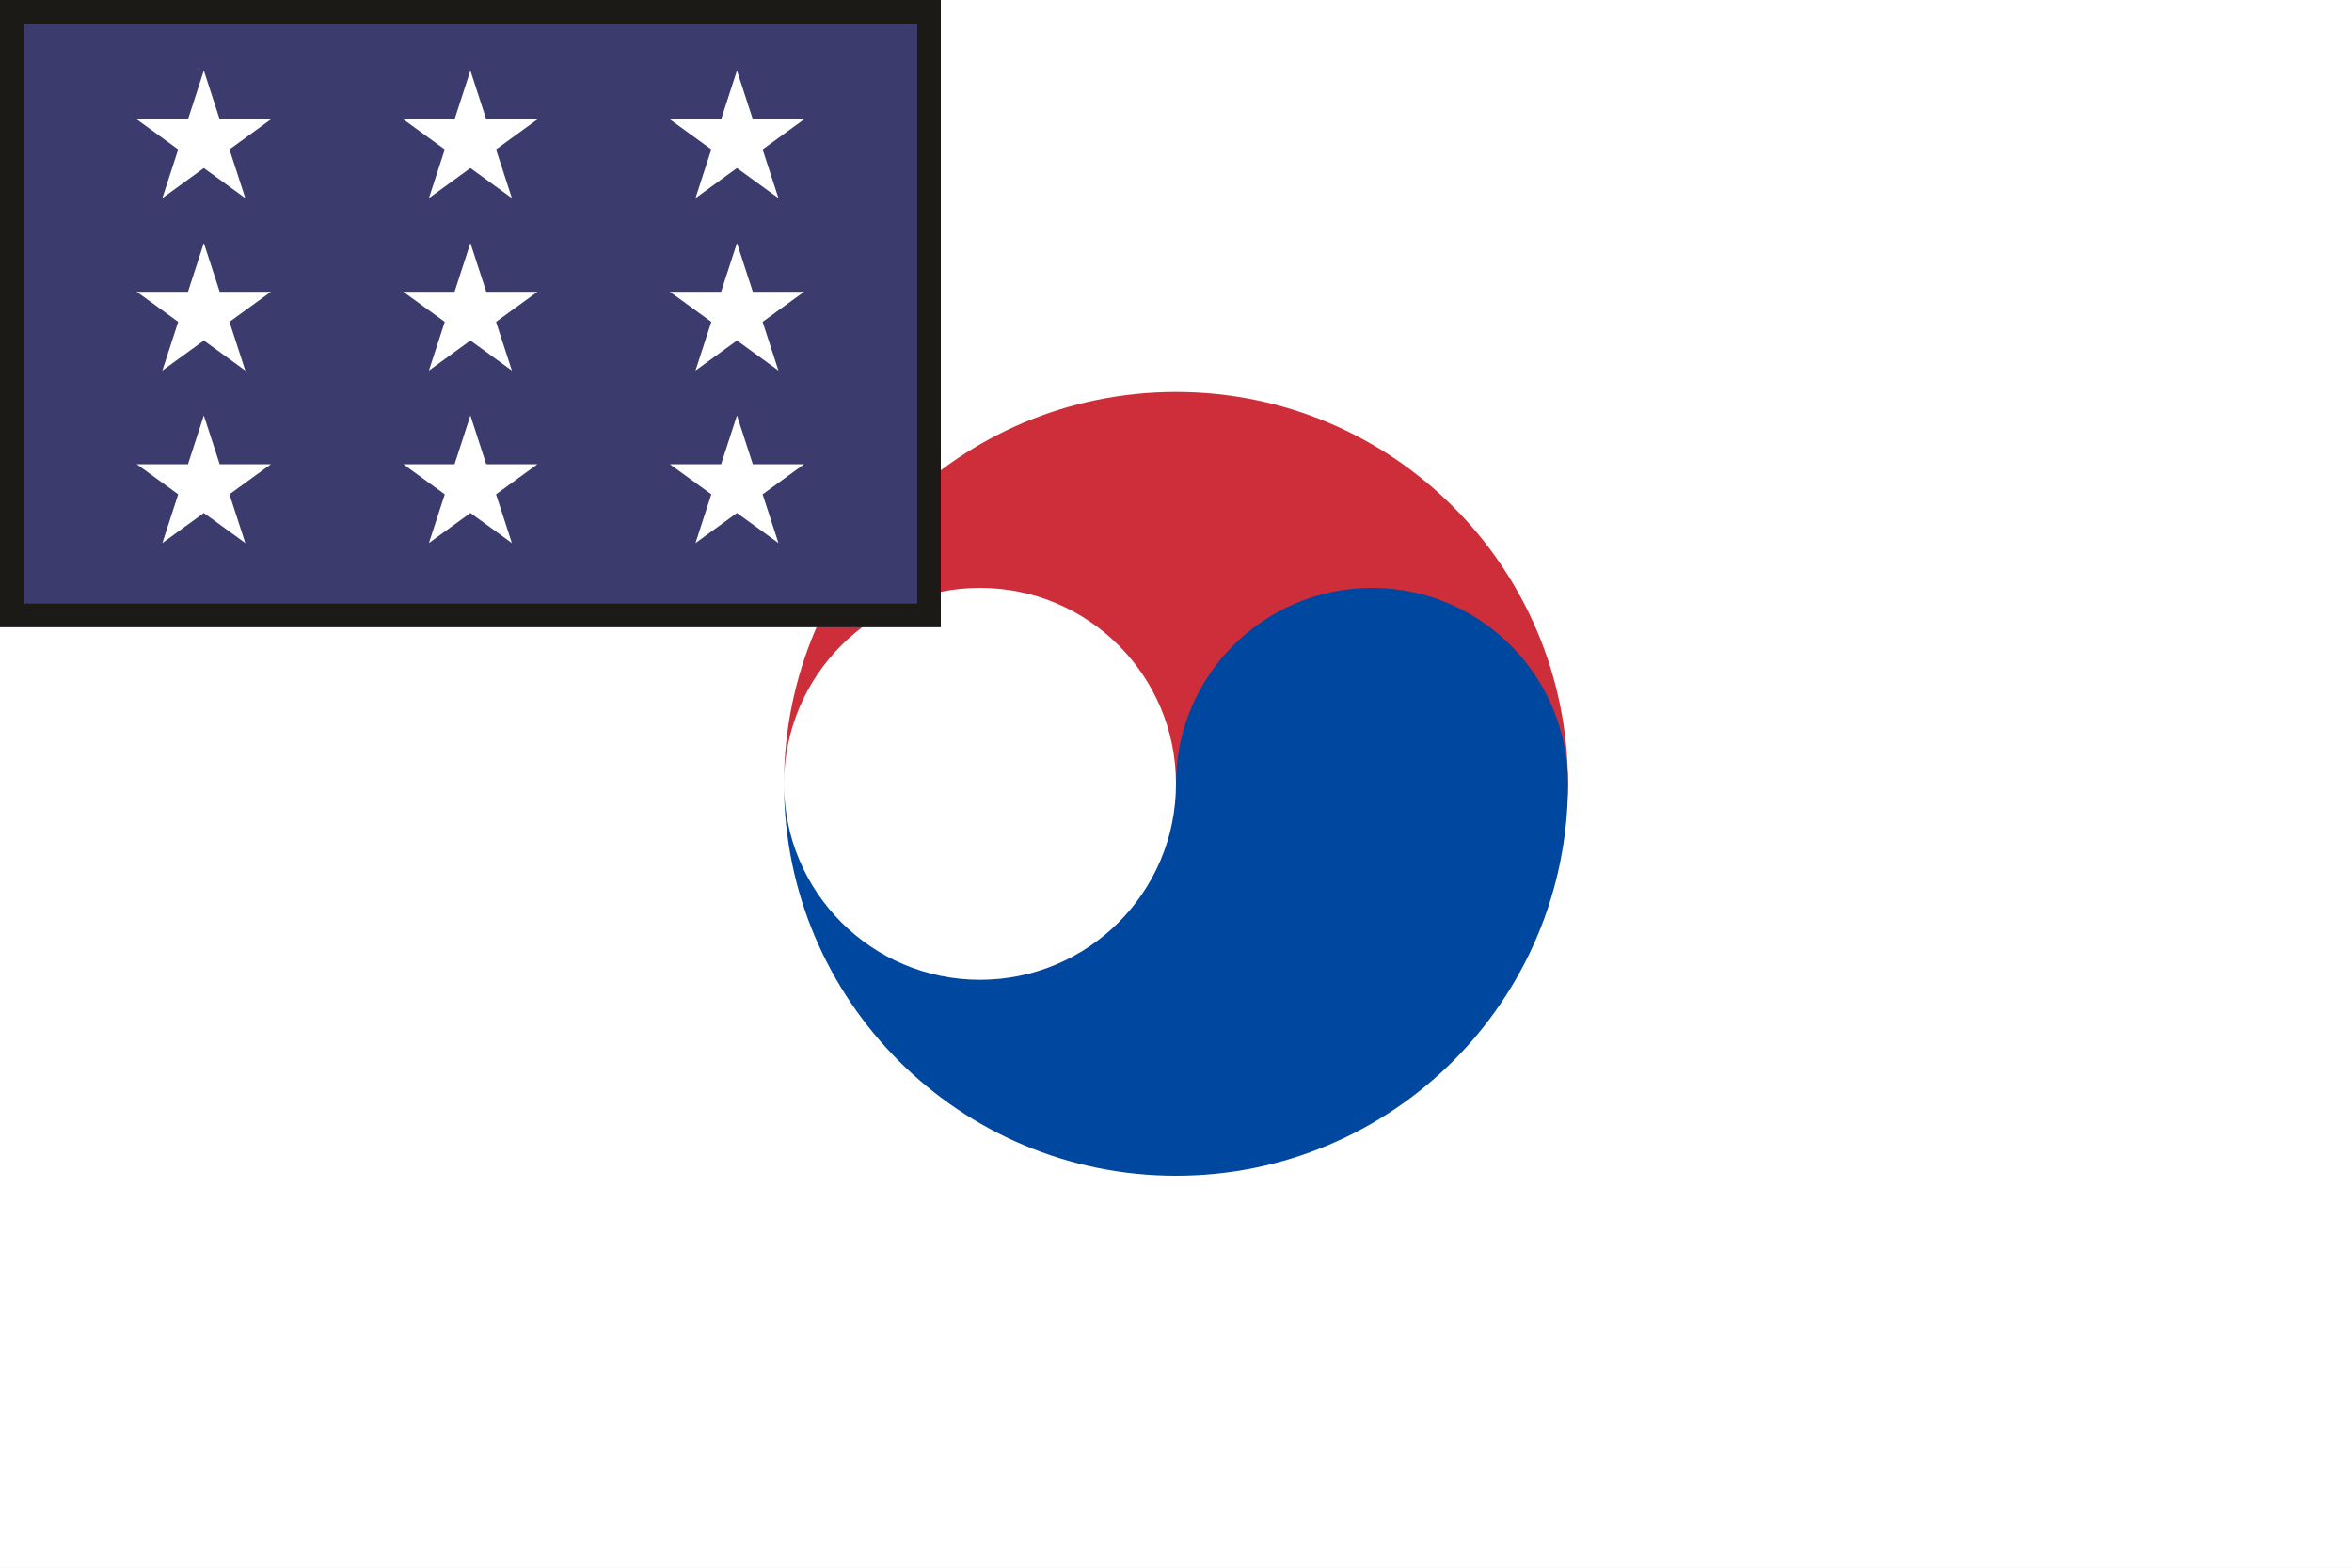
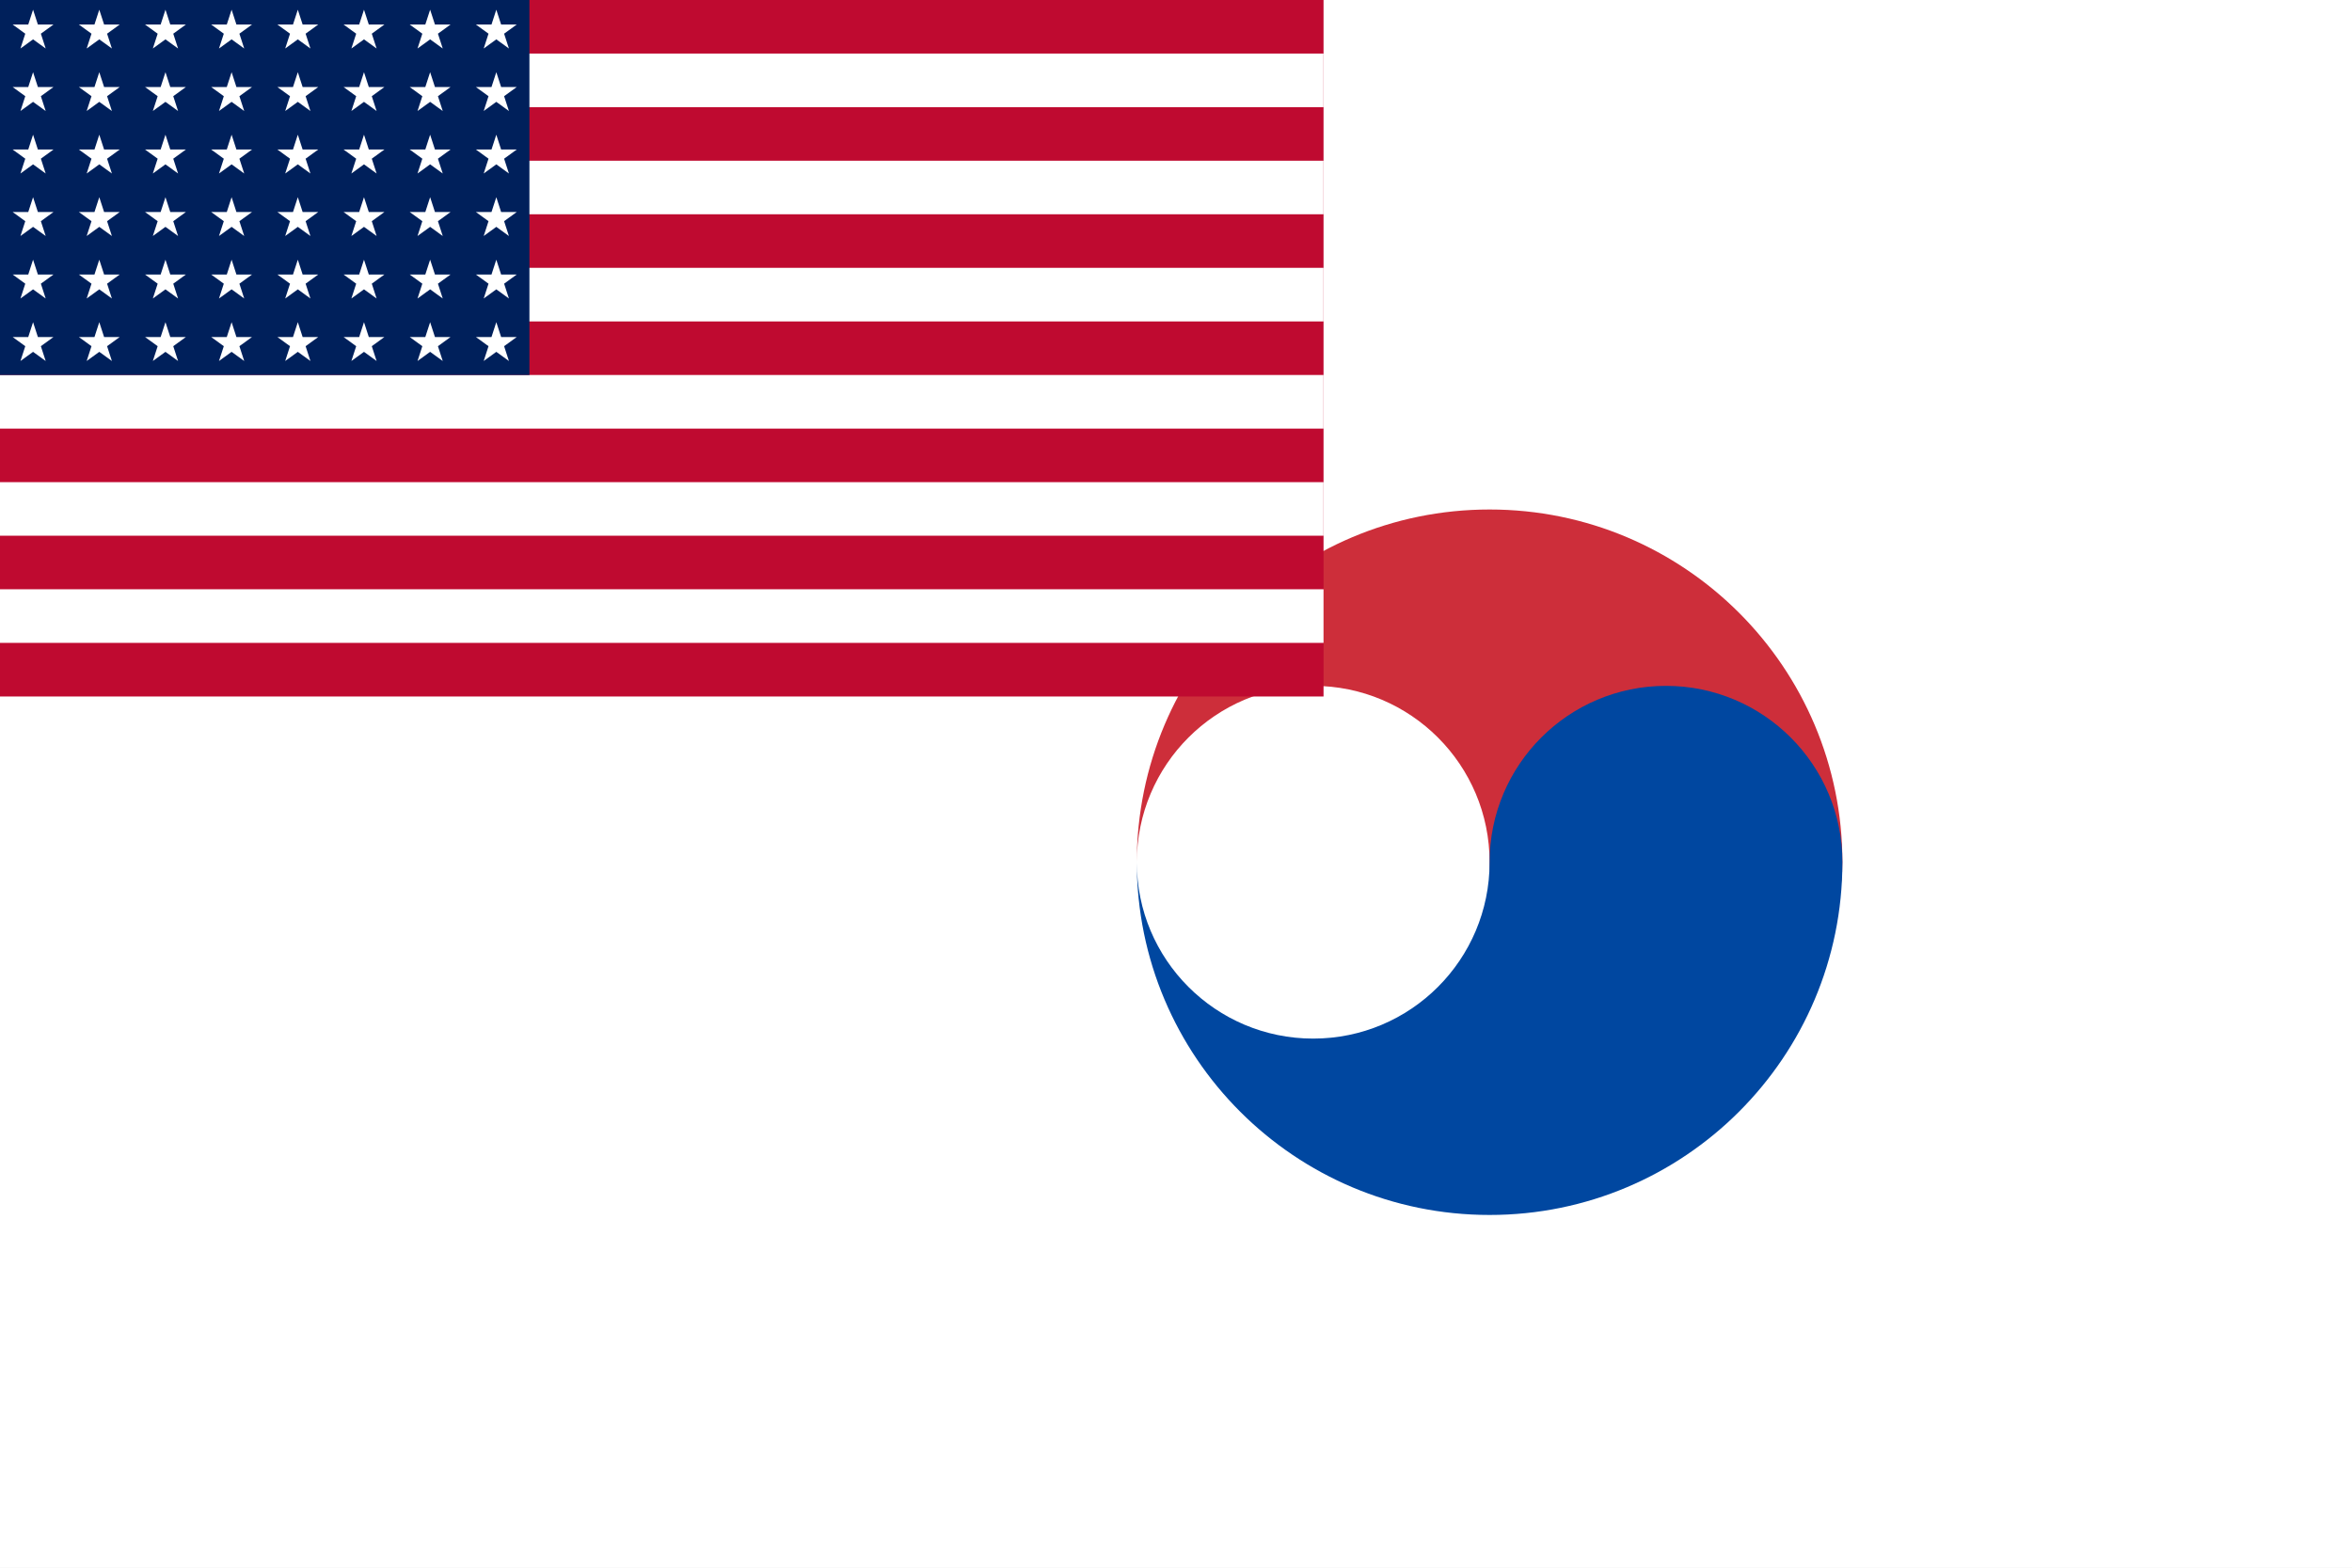
- <svg xmlns="http://www.w3.org/2000/svg" width="300" height="200" viewBox="0 0 300 200">
+ <svg xmlns="http://www.w3.org/2000/svg" xmlns:xlink="http://www.w3.org/1999/xlink" width="300" height="200" viewBox="0 0 300 200">
  <rect width="300" height="200" fill="#ffffff" />
-   <path d="M100,100 a50,50 0 0,1 100,0 a25,25 0 0,1 -50,0 a25,25 0 0,0 -50,0" fill="#cd2e3a" />
-   <path d="M100,100 a50,50 0 0,0 100,0 a25,25 0 0,0 -50,0 a25,25 0 0,1 -50,0" fill="#0047a0" />
-   <rect width="120" height="80" fill="#3c3b6e" />
-   <polygon points="26.00,9.00 28.02,15.22 34.56,15.22 29.27,19.06 31.29,25.28 26.00,21.44 20.71,25.28 22.73,19.06 17.44,15.22 23.98,15.22" fill="#ffffff" />
-   <polygon points="60.00,9.00 62.02,15.22 68.56,15.22 63.27,19.06 65.29,25.28 60.00,21.44 54.71,25.28 56.73,19.06 51.44,15.22 57.98,15.22" fill="#ffffff" />
-   <polygon points="94.00,9.00 96.02,15.22 102.56,15.22 97.27,19.06 99.29,25.28 94.00,21.44 88.71,25.28 90.73,19.06 85.44,15.22 91.98,15.22" fill="#ffffff" />
-   <polygon points="26.00,31.00 28.02,37.22 34.56,37.22 29.27,41.06 31.29,47.28 26.00,43.44 20.71,47.28 22.73,41.06 17.44,37.22 23.98,37.22" fill="#ffffff" />
-   <polygon points="60.00,31.00 62.02,37.22 68.56,37.22 63.27,41.06 65.29,47.28 60.00,43.44 54.71,47.28 56.73,41.06 51.44,37.22 57.98,37.22" fill="#ffffff" />
-   <polygon points="94.00,31.00 96.02,37.22 102.56,37.22 97.27,41.06 99.29,47.28 94.00,43.44 88.71,47.28 90.73,41.06 85.44,37.22 91.98,37.22" fill="#ffffff" />
-   <polygon points="26.00,53.00 28.02,59.22 34.56,59.22 29.27,63.06 31.29,69.28 26.00,65.44 20.71,69.28 22.73,63.06 17.44,59.22 23.98,59.22" fill="#ffffff" />
-   <polygon points="60.00,53.00 62.02,59.22 68.56,59.22 63.27,63.06 65.29,69.28 60.00,65.44 54.71,69.28 56.73,63.06 51.44,59.22 57.98,59.22" fill="#ffffff" />
-   <polygon points="94.00,53.00 96.02,59.22 102.56,59.22 97.27,63.06 99.29,69.28 94.00,65.44 88.71,69.28 90.73,63.06 85.44,59.22 91.98,59.22" fill="#ffffff" />
-   <rect x="1.5" y="1.5" width="117" height="77" fill="none" stroke="#1c1a17" stroke-width="3" />
+   <path d="M145,110 a45,45 0 0,1 90,0 a22.5,22.5 0 0,1 -45,0 a22.5,22.5 0 0,0 -45,0" fill="#cd2e3a" />
+   <path d="M145,110 a45,45 0 0,0 90,0 a22.5,22.5 0 0,0 -45,0 a22.5,22.5 0 0,1 -45,0" fill="#0047a0" />
+   <svg viewBox="0.0 0.0 36.1 19.0" preserveAspectRatio="xMidYMid meet" x="0.000" y="0.000" width="168.819" height="88.852">
+     <defs>
+       <g id="b">
+         <use xlink:href="#a" x=".902" y=".85" />
+         <use xlink:href="#a" x="2.708" y=".85" />
+         <use xlink:href="#a" x="4.513" y=".85" />
+         <use xlink:href="#a" x="6.317" y=".85" />
+         <use xlink:href="#a" x="8.123" y=".85" />
+         <use xlink:href="#a" x="9.928" y=".85" />
+         <use xlink:href="#a" x="11.732" y=".85" />
+         <use xlink:href="#a" x="13.537" y=".85" />
+       </g>
+       <g id="c">
+         <use xlink:href="#b" />
+         <use xlink:href="#b" y="1.705" />
+         <use xlink:href="#b" y="3.41" />
+         <use xlink:href="#b" y="5.115" />
+         <use xlink:href="#b" y="6.82" />
+         <use xlink:href="#b" y="8.525" />
+       </g>
+       <path id="a" transform="scale(.58515)" fill="#fff" d="M0-1 .588.809-.952-.309H.952L-.588.809z" />
+     </defs>
+     <path fill="#bf0a30" d="M0 0h36.1v19H0z" />
+     <path stroke="#FFF" stroke-width="1.462" d="M0 2.192h36.1M0 5.115h36.1M0 8.038h36.1M0 10.961h36.1M0 13.884h36.1M0 16.807h36.1" />
+     <path fill="#00205B" d="M0 0h14.44v10.23H0z" />
+     <use xlink:href="#c" />
+   </svg>
</svg>
